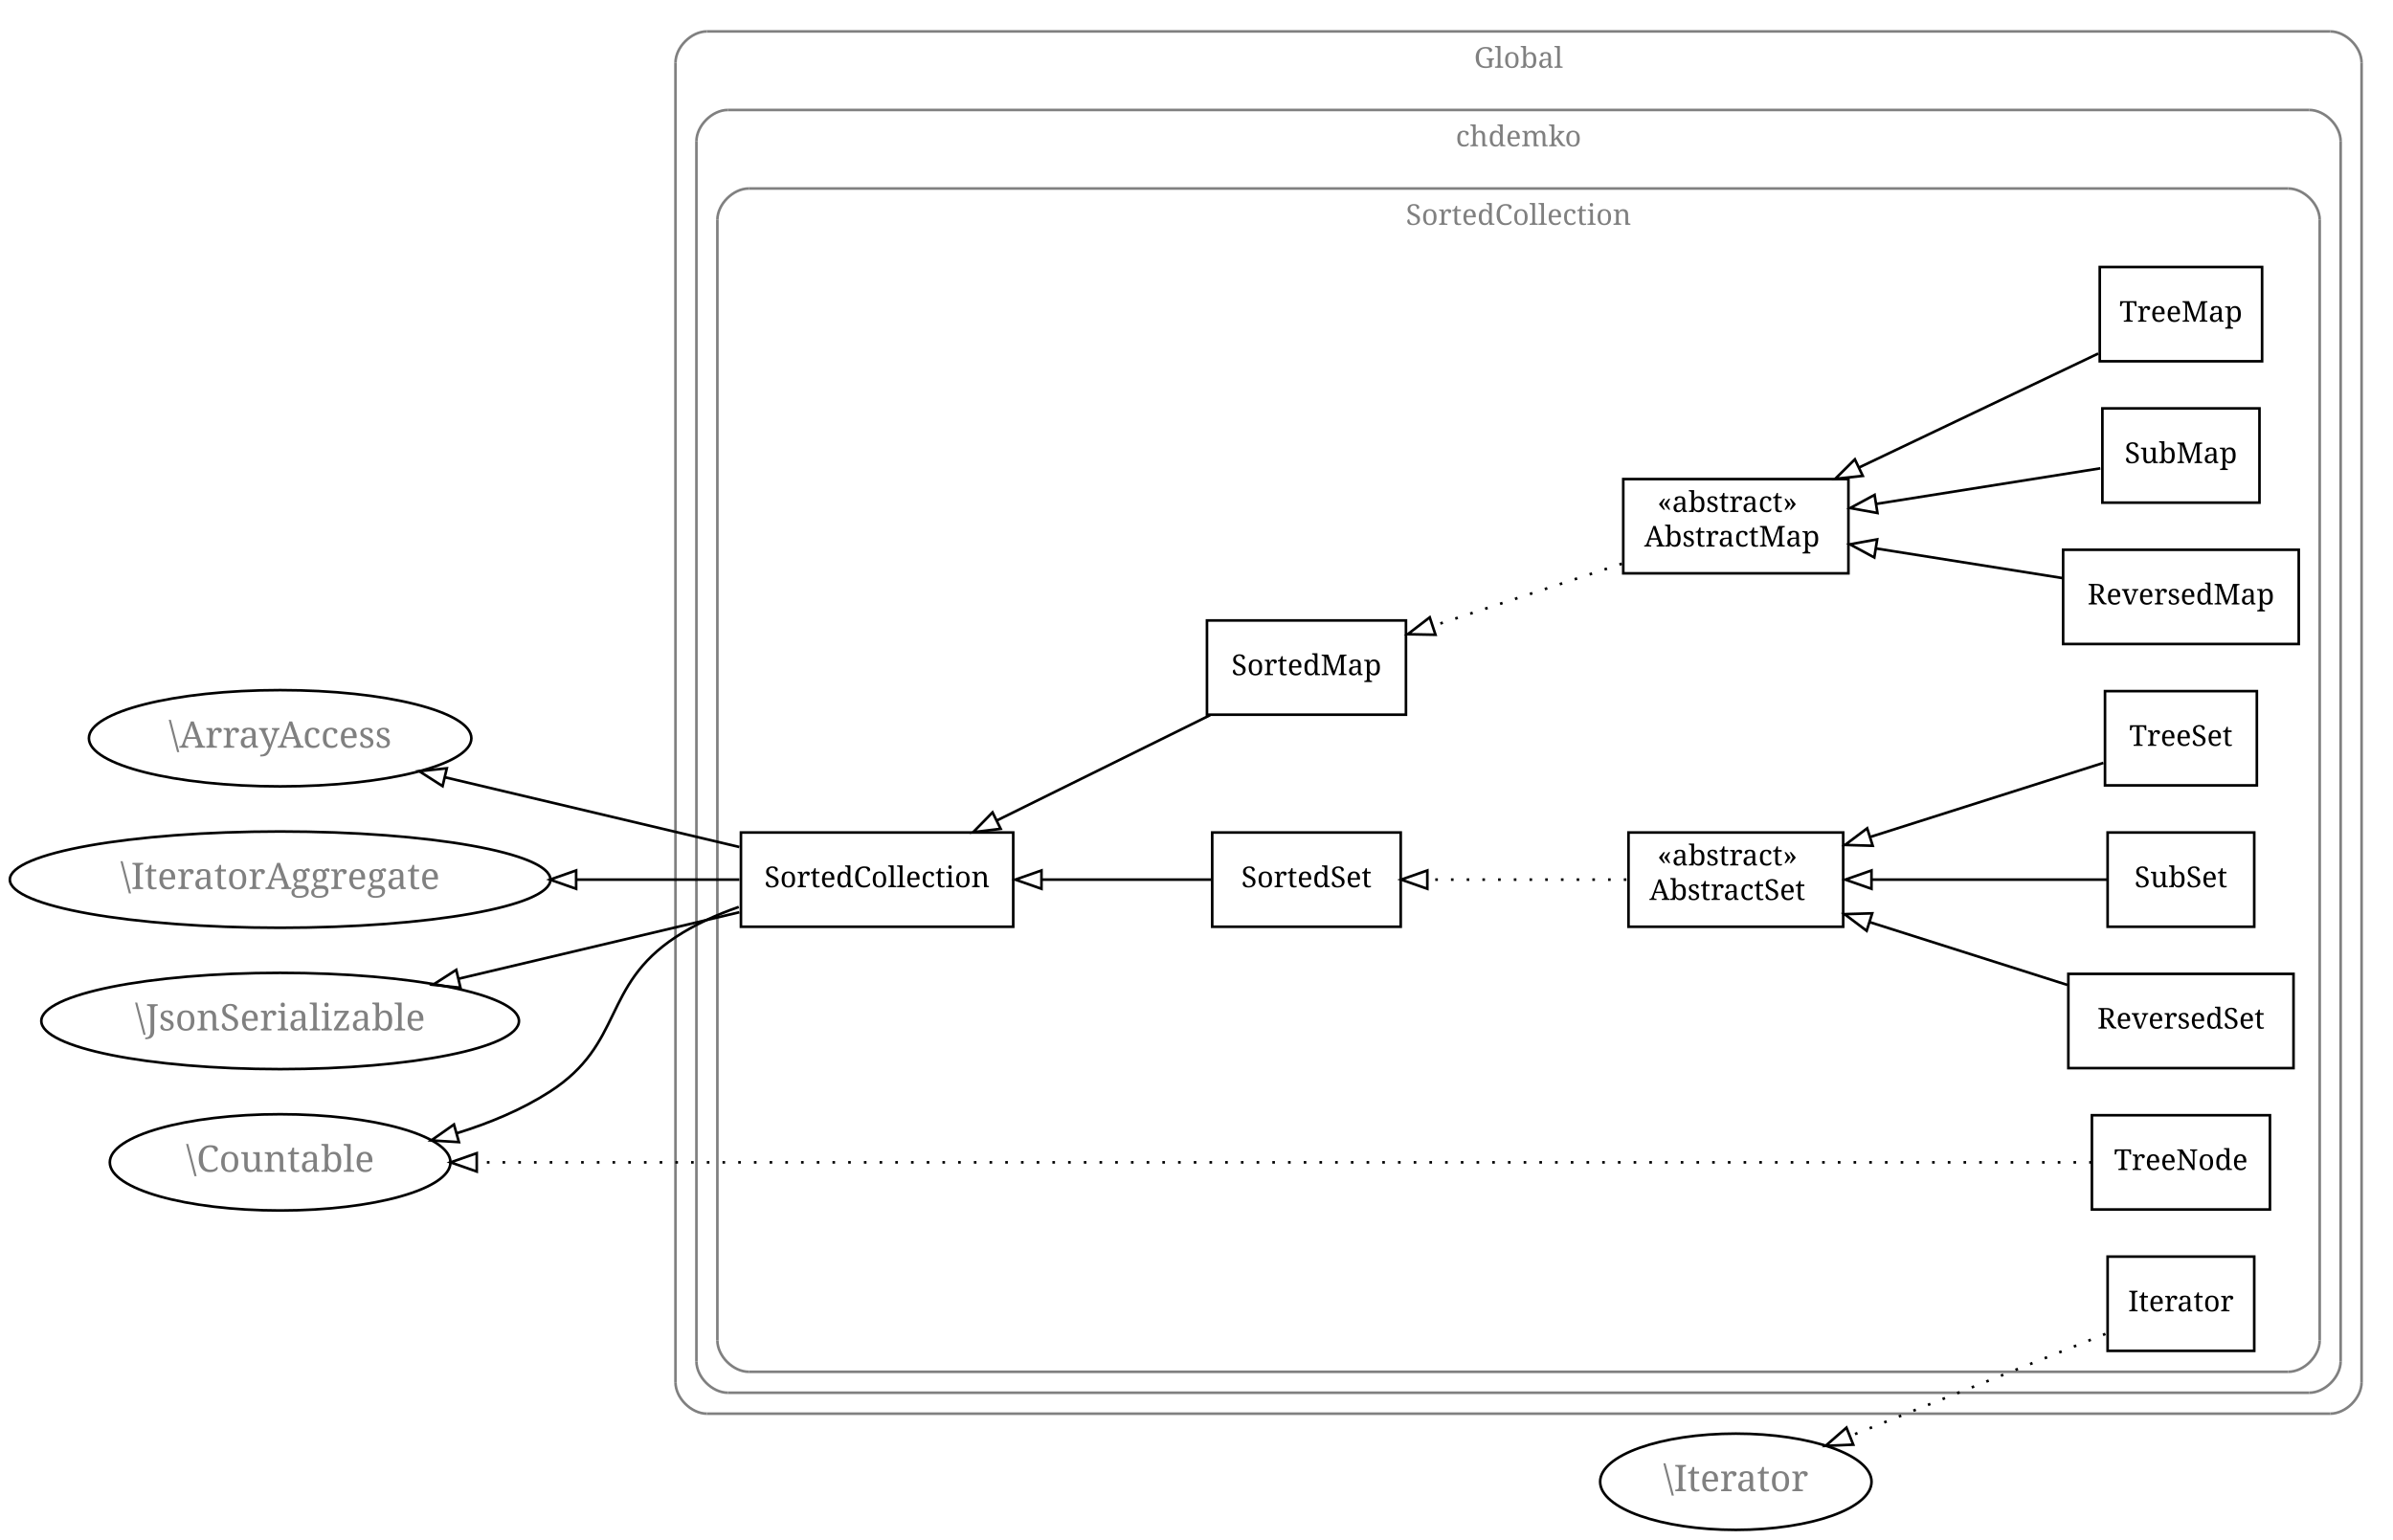
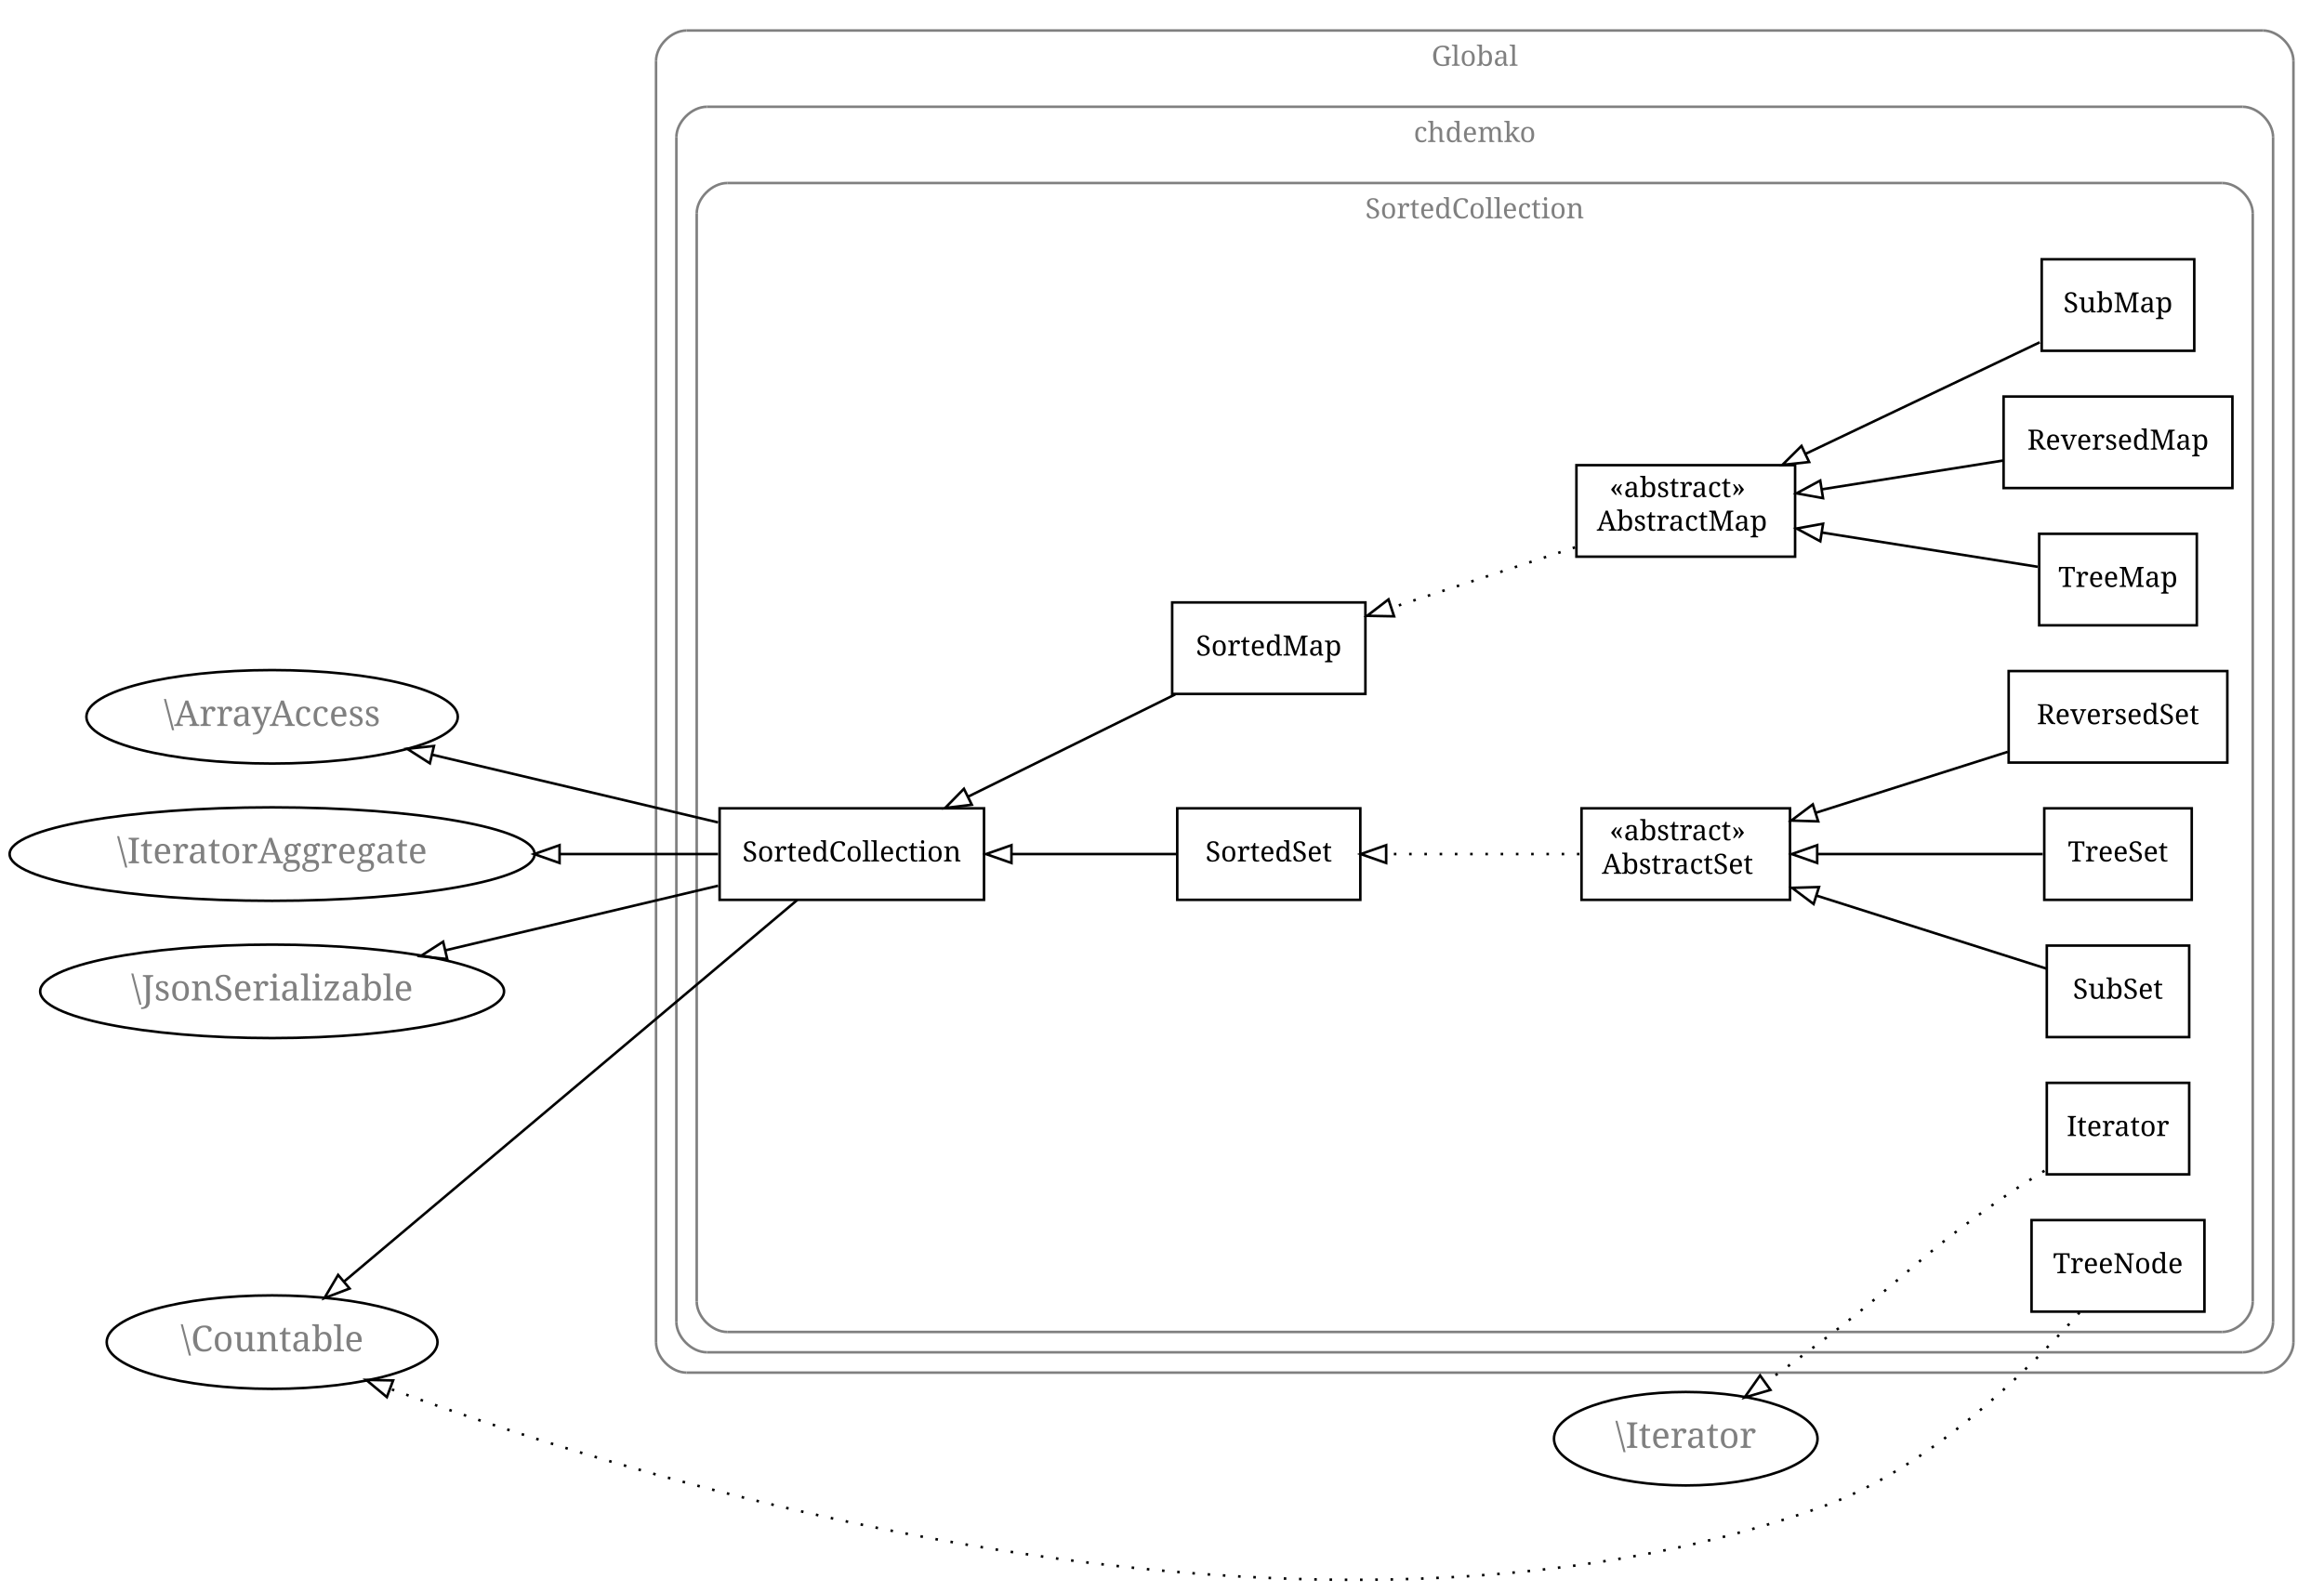
- <svg xmlns="http://www.w3.org/2000/svg" width="914pt" height="588pt" viewBox="0.00 0.00 914.00 588.00">
-   <g id="graph1" class="graph" transform="scale(1 1) rotate(0) translate(4 584)">
-     <polygon fill="white" stroke="white" points="-4,5 -4,-584 911,-584 911,5 -4,5" />
+ <svg xmlns="http://www.w3.org/2000/svg" width="914pt" height="626pt" viewBox="0.00 0.00 914.00 626.03">
+   <g id="graph1" class="graph" transform="scale(1 1) rotate(0) translate(4 622.034)">
+     <polygon fill="white" stroke="white" points="-4,5 -4,-622.034 911,-622.034 911,5 -4,5" />
    <g id="graph2" class="cluster">
-       <polyline fill="none" stroke="gray" points="266,-44 886,-44 " />
-       <path fill="none" stroke="gray" d="M886,-44C892,-44 898,-50 898,-56" />
-       <polyline fill="none" stroke="gray" points="898,-56 898,-560 " />
-       <path fill="none" stroke="gray" d="M898,-560C898,-566 892,-572 886,-572" />
-       <polyline fill="none" stroke="gray" points="886,-572 266,-572 " />
-       <path fill="none" stroke="gray" d="M266,-572C260,-572 254,-566 254,-560" />
-       <polyline fill="none" stroke="gray" points="254,-560 254,-56 " />
-       <path fill="none" stroke="gray" d="M254,-56C254,-50 260,-44 266,-44" />
-       <text text-anchor="middle" x="576" y="-558.1" font-family="Times Roman,serif" font-size="11.00" fill="gray">Global</text>
+       <polyline fill="none" stroke="gray" points="266,-82.034 886,-82.034 " />
+       <path fill="none" stroke="gray" d="M886,-82.034C892,-82.034 898,-88.034 898,-94.034" />
+       <polyline fill="none" stroke="gray" points="898,-94.034 898,-598.034 " />
+       <path fill="none" stroke="gray" d="M898,-598.034C898,-604.034 892,-610.034 886,-610.034" />
+       <polyline fill="none" stroke="gray" points="886,-610.034 266,-610.034 " />
+       <path fill="none" stroke="gray" d="M266,-610.034C260,-610.034 254,-604.034 254,-598.034" />
+       <polyline fill="none" stroke="gray" points="254,-598.034 254,-94.034 " />
+       <path fill="none" stroke="gray" d="M254,-94.034C254,-88.034 260,-82.034 266,-82.034" />
+       <text text-anchor="middle" x="576" y="-596.134" font-family="Times Roman,serif" font-size="11.00" fill="gray">Global</text>
    </g>
    <g id="graph3" class="cluster">
-       <polyline fill="none" stroke="gray" points="274,-52 878,-52 " />
-       <path fill="none" stroke="gray" d="M878,-52C884,-52 890,-58 890,-64" />
-       <polyline fill="none" stroke="gray" points="890,-64 890,-530 " />
-       <path fill="none" stroke="gray" d="M890,-530C890,-536 884,-542 878,-542" />
-       <polyline fill="none" stroke="gray" points="878,-542 274,-542 " />
-       <path fill="none" stroke="gray" d="M274,-542C268,-542 262,-536 262,-530" />
-       <polyline fill="none" stroke="gray" points="262,-530 262,-64 " />
-       <path fill="none" stroke="gray" d="M262,-64C262,-58 268,-52 274,-52" />
-       <text text-anchor="middle" x="576" y="-528.1" font-family="Times Roman,serif" font-size="11.00" fill="gray">chdemko</text>
+       <polyline fill="none" stroke="gray" points="274,-90.034 878,-90.034 " />
+       <path fill="none" stroke="gray" d="M878,-90.034C884,-90.034 890,-96.034 890,-102.034" />
+       <polyline fill="none" stroke="gray" points="890,-102.034 890,-568.034 " />
+       <path fill="none" stroke="gray" d="M890,-568.034C890,-574.034 884,-580.034 878,-580.034" />
+       <polyline fill="none" stroke="gray" points="878,-580.034 274,-580.034 " />
+       <path fill="none" stroke="gray" d="M274,-580.034C268,-580.034 262,-574.034 262,-568.034" />
+       <polyline fill="none" stroke="gray" points="262,-568.034 262,-102.034 " />
+       <path fill="none" stroke="gray" d="M262,-102.034C262,-96.034 268,-90.034 274,-90.034" />
+       <text text-anchor="middle" x="576" y="-566.134" font-family="Times Roman,serif" font-size="11.00" fill="gray">chdemko</text>
    </g>
    <g id="graph4" class="cluster">
-       <polyline fill="none" stroke="gray" points="282,-60 870,-60 " />
-       <path fill="none" stroke="gray" d="M870,-60C876,-60 882,-66 882,-72" />
-       <polyline fill="none" stroke="gray" points="882,-72 882,-500 " />
-       <path fill="none" stroke="gray" d="M882,-500C882,-506 876,-512 870,-512" />
-       <polyline fill="none" stroke="gray" points="870,-512 282,-512 " />
-       <path fill="none" stroke="gray" d="M282,-512C276,-512 270,-506 270,-500" />
-       <polyline fill="none" stroke="gray" points="270,-500 270,-72 " />
-       <path fill="none" stroke="gray" d="M270,-72C270,-66 276,-60 282,-60" />
-       <text text-anchor="middle" x="576" y="-498.1" font-family="Times Roman,serif" font-size="11.00" fill="gray">SortedCollection</text>
+       <polyline fill="none" stroke="gray" points="282,-98.034 870,-98.034 " />
+       <path fill="none" stroke="gray" d="M870,-98.034C876,-98.034 882,-104.034 882,-110.034" />
+       <polyline fill="none" stroke="gray" points="882,-110.034 882,-538.034 " />
+       <path fill="none" stroke="gray" d="M882,-538.034C882,-544.034 876,-550.034 870,-550.034" />
+       <polyline fill="none" stroke="gray" points="870,-550.034 282,-550.034 " />
+       <path fill="none" stroke="gray" d="M282,-550.034C276,-550.034 270,-544.034 270,-538.034" />
+       <polyline fill="none" stroke="gray" points="270,-538.034 270,-110.034 " />
+       <path fill="none" stroke="gray" d="M270,-110.034C270,-104.034 276,-98.034 282,-98.034" />
+       <text text-anchor="middle" x="576" y="-536.134" font-family="Times Roman,serif" font-size="11.00" fill="gray">SortedCollection</text>
    </g>
    <g id="node4" class="node">
-       <polygon fill="none" stroke="black" points="858,-320 800,-320 800,-284 858,-284 858,-320" />
-       <text text-anchor="middle" x="829" y="-299.1" font-family="Times Roman,serif" font-size="11.00">TreeSet</text>
+       <polygon fill="none" stroke="black" points="700,-304.034 618,-304.034 618,-268.034 700,-268.034 700,-304.034" />
+       <text text-anchor="start" x="629" y="-291.468" font-family="Times Roman,serif" font-size="11.00">«abstract»</text>
+       <text text-anchor="start" x="626" y="-278.268" font-family="Times Roman,serif" font-size="11.00">AbstractSet</text>
+     </g>
+     <g id="node16" class="node">
+       <polygon fill="none" stroke="black" points="531,-304.034 459,-304.034 459,-268.034 531,-268.034 531,-304.034" />
+       <text text-anchor="middle" x="495" y="-283.134" font-family="Times Roman,serif" font-size="11.00">SortedSet</text>
+     </g>
+     <g id="edge5" class="edge">
+       <path fill="none" stroke="black" stroke-dasharray="1,5" d="M617.192,-286.034C594.045,-286.034 565.221,-286.034 541.383,-286.034" />
+       <polygon fill="none" stroke="black" points="541.162,-282.534 531.162,-286.034 541.162,-289.534 541.162,-282.534" />
+     </g>
+     <g id="node5" class="node">
+       <polygon fill="none" stroke="black" points="702,-439.034 616,-439.034 616,-403.034 702,-403.034 702,-439.034" />
+       <text text-anchor="start" x="629" y="-426.468" font-family="Times Roman,serif" font-size="11.00">«abstract»</text>
+       <text text-anchor="start" x="624" y="-413.268" font-family="Times Roman,serif" font-size="11.00">AbstractMap</text>
+     </g>
+     <g id="node14" class="node">
+       <polygon fill="none" stroke="black" points="533,-385.034 457,-385.034 457,-349.034 533,-349.034 533,-385.034" />
+       <text text-anchor="middle" x="495" y="-364.134" font-family="Times Roman,serif" font-size="11.00">SortedMap</text>
+     </g>
+     <g id="edge7" class="edge">
+       <path fill="none" stroke="black" stroke-dasharray="1,5" d="M615.482,-406.705C593.229,-399.378 566.086,-390.441 543.201,-382.905" />
+       <polygon fill="none" stroke="black" points="544.274,-379.574 533.681,-379.771 542.084,-386.223 544.274,-379.574" />
+     </g>
+     <g id="node6" class="node">
+       <polygon fill="none" stroke="black" points="859,-520.034 799,-520.034 799,-484.034 859,-484.034 859,-520.034" />
+       <text text-anchor="middle" x="829" y="-499.134" font-family="Times Roman,serif" font-size="11.00">SubMap</text>
+     </g>
+     <g id="edge9" class="edge">
+       <path fill="none" stroke="black" d="M798.214,-487.366C772.572,-475.148 735.632,-457.547 706.246,-443.546" />
+       <polygon fill="none" stroke="black" points="707.528,-440.279 696.995,-439.138 704.517,-446.599 707.528,-440.279" />
+     </g>
+     <g id="node7" class="node">
+       <polygon fill="none" stroke="black" points="857,-196.034 801,-196.034 801,-160.034 857,-160.034 857,-196.034" />
+       <text text-anchor="middle" x="829" y="-175.134" font-family="Times Roman,serif" font-size="11.00">Iterator</text>
+     </g>
+     <g id="node21" class="node">
+       <ellipse fill="none" stroke="black" cx="659" cy="-56.034" rx="51.828" ry="18.385" />
+       <text text-anchor="middle" x="659" y="-52.434" font-family="Times Roman,serif" font-size="14.00" fill="gray">\Iterator</text>
+     </g>
+     <g id="edge11" class="edge">
+       <path fill="none" stroke="black" stroke-dasharray="1,5" d="M800.083,-161.439C794.659,-158.115 789.096,-154.558 784,-151.034 750.431,-127.82 744.594,-118.599 712,-94.034 705.046,-88.793 697.487,-83.272 690.314,-78.112" />
+       <polygon fill="none" stroke="black" points="692.301,-75.229 682.131,-72.258 688.228,-80.922 692.301,-75.229" />
+     </g>
+     <g id="node8" class="node">
+       <polygon fill="none" stroke="black" points="872,-358.034 786,-358.034 786,-322.034 872,-322.034 872,-358.034" />
+       <text text-anchor="middle" x="829" y="-337.134" font-family="Times Roman,serif" font-size="11.00">ReversedSet</text>
+     </g>
+     <g id="edge13" class="edge">
+       <path fill="none" stroke="black" d="M785.662,-326.268C762.664,-318.963 734.259,-309.94 710.181,-302.292" />
+       <polygon fill="none" stroke="black" points="711.09,-298.908 700.5,-299.217 708.971,-305.58 711.09,-298.908" />
+     </g>
+     <g id="node9" class="node">
+       <polygon fill="none" stroke="black" points="874,-466.034 784,-466.034 784,-430.034 874,-430.034 874,-466.034" />
+       <text text-anchor="middle" x="829" y="-445.134" font-family="Times Roman,serif" font-size="11.00">ReversedMap</text>
+     </g>
+     <g id="edge15" class="edge">
+       <path fill="none" stroke="black" d="M783.889,-440.87C761.954,-437.386 735.435,-433.174 712.486,-429.529" />
+       <polygon fill="none" stroke="black" points="712.984,-426.064 702.558,-427.952 711.886,-432.978 712.984,-426.064" />
+     </g>
+     <g id="node10" class="node">
+       <polygon fill="none" stroke="black" points="860,-412.034 798,-412.034 798,-376.034 860,-376.034 860,-412.034" />
+       <text text-anchor="middle" x="829" y="-391.134" font-family="Times Roman,serif" font-size="11.00">TreeMap</text>
+     </g>
+     <g id="edge17" class="edge">
+       <path fill="none" stroke="black" d="M797.423,-399.049C773.649,-402.825 740.498,-408.09 712.598,-412.522" />
+       <polygon fill="none" stroke="black" points="711.912,-409.087 702.584,-414.112 713.01,-416 711.912,-409.087" />
    </g>
    <g id="node11" class="node">
-       <polygon fill="none" stroke="black" points="700,-266 618,-266 618,-230 700,-230 700,-266" />
-       <text text-anchor="start" x="629" y="-253.433" font-family="Times Roman,serif" font-size="11.00">«abstract»</text>
-       <text text-anchor="start" x="626" y="-240.233" font-family="Times Roman,serif" font-size="11.00">AbstractSet</text>
-     </g>
-     <g id="edge5" class="edge">
-       <path fill="none" stroke="black" d="M799.388,-292.594C774.859,-284.802 739.43,-273.548 710.301,-264.296" />
-       <polygon fill="none" stroke="black" points="711.279,-260.934 700.689,-261.242 709.16,-267.606 711.279,-260.934" />
-     </g>
-     <g id="node5" class="node">
-       <polygon fill="none" stroke="black" points="860,-482 798,-482 798,-446 860,-446 860,-482" />
-       <text text-anchor="middle" x="829" y="-461.1" font-family="Times Roman,serif" font-size="11.00">TreeMap</text>
-     </g>
-     <g id="node6" class="node">
-       <polygon fill="none" stroke="black" points="702,-401 616,-401 616,-365 702,-365 702,-401" />
-       <text text-anchor="start" x="629" y="-388.433" font-family="Times Roman,serif" font-size="11.00">«abstract»</text>
-       <text text-anchor="start" x="624" y="-375.233" font-family="Times Roman,serif" font-size="11.00">AbstractMap</text>
-     </g>
-     <g id="edge7" class="edge">
-       <path fill="none" stroke="black" d="M797.423,-448.954C771.776,-436.735 735.218,-419.315 706.111,-405.447" />
-       <polygon fill="none" stroke="black" points="707.479,-402.222 696.946,-401.08 704.468,-408.541 707.479,-402.222" />
-     </g>
-     <g id="node14" class="node">
-       <polygon fill="none" stroke="black" points="533,-347 457,-347 457,-311 533,-311 533,-347" />
-       <text text-anchor="middle" x="495" y="-326.1" font-family="Times Roman,serif" font-size="11.00">SortedMap</text>
-     </g>
-     <g id="edge9" class="edge">
-       <path fill="none" stroke="black" stroke-dasharray="1,5" d="M615.482,-368.671C593.229,-361.344 566.086,-352.407 543.201,-344.871" />
-       <polygon fill="none" stroke="black" points="544.274,-341.539 533.681,-341.736 542.084,-348.188 544.274,-341.539" />
-     </g>
-     <g id="node7" class="node">
-       <polygon fill="none" stroke="black" points="863,-158 795,-158 795,-122 863,-122 863,-158" />
-       <text text-anchor="middle" x="829" y="-137.1" font-family="Times Roman,serif" font-size="11.00">TreeNode</text>
-     </g>
-     <g id="node21" class="node">
-       <ellipse fill="none" stroke="black" cx="103" cy="-140" rx="65.054" ry="18.385" />
-       <text text-anchor="middle" x="103" y="-136.4" font-family="Times Roman,serif" font-size="14.00" fill="gray">\Countable</text>
-     </g>
-     <g id="edge11" class="edge">
-       <path fill="none" stroke="black" stroke-dasharray="1,5" d="M794.957,-140C684.45,-140 333.941,-140 178.492,-140" />
-       <polygon fill="none" stroke="black" points="178.091,-136.5 168.091,-140 178.091,-143.5 178.091,-136.5" />
-     </g>
-     <g id="node8" class="node">
-       <polygon fill="none" stroke="black" points="859,-428 799,-428 799,-392 859,-392 859,-428" />
-       <text text-anchor="middle" x="829" y="-407.1" font-family="Times Roman,serif" font-size="11.00">SubMap</text>
-     </g>
-     <g id="edge13" class="edge">
-       <path fill="none" stroke="black" d="M798.214,-405.111C774.439,-401.334 740.951,-396.016 712.778,-391.541" />
-       <polygon fill="none" stroke="black" points="713.091,-388.047 702.666,-389.935 711.993,-394.961 713.091,-388.047" />
-     </g>
-     <g id="node9" class="node">
-       <polygon fill="none" stroke="black" points="857,-266 801,-266 801,-230 857,-230 857,-266" />
-       <text text-anchor="middle" x="829" y="-245.1" font-family="Times Roman,serif" font-size="11.00">SubSet</text>
-     </g>
-     <g id="edge15" class="edge">
-       <path fill="none" stroke="black" d="M800.928,-248C776.548,-248 740.604,-248 710.99,-248" />
-       <polygon fill="none" stroke="black" points="710.808,-244.5 700.808,-248 710.808,-251.5 710.808,-244.5" />
-     </g>
-     <g id="node10" class="node">
-       <polygon fill="none" stroke="black" points="872,-212 786,-212 786,-176 872,-176 872,-212" />
-       <text text-anchor="middle" x="829" y="-191.1" font-family="Times Roman,serif" font-size="11.00">ReversedSet</text>
-     </g>
-     <g id="edge17" class="edge">
-       <path fill="none" stroke="black" d="M785.662,-207.766C762.664,-215.072 734.259,-224.094 710.181,-231.743" />
-       <polygon fill="none" stroke="black" points="708.971,-228.454 700.5,-234.818 711.09,-235.126 708.971,-228.454" />
-     </g>
-     <g id="node16" class="node">
-       <polygon fill="none" stroke="black" points="531,-266 459,-266 459,-230 531,-230 531,-266" />
-       <text text-anchor="middle" x="495" y="-245.1" font-family="Times Roman,serif" font-size="11.00">SortedSet</text>
+       <polygon fill="none" stroke="black" points="858,-304.034 800,-304.034 800,-268.034 858,-268.034 858,-304.034" />
+       <text text-anchor="middle" x="829" y="-283.134" font-family="Times Roman,serif" font-size="11.00">TreeSet</text>
    </g>
    <g id="edge19" class="edge">
-       <path fill="none" stroke="black" stroke-dasharray="1,5" d="M617.192,-248C594.045,-248 565.221,-248 541.383,-248" />
-       <polygon fill="none" stroke="black" points="541.162,-244.5 531.162,-248 541.162,-251.5 541.162,-244.5" />
+       <path fill="none" stroke="black" d="M799.388,-286.034C775.072,-286.034 740.045,-286.034 711.062,-286.034" />
+       <polygon fill="none" stroke="black" points="710.689,-282.534 700.689,-286.034 710.689,-289.534 710.689,-282.534" />
    </g>
    <g id="node12" class="node">
-       <polygon fill="none" stroke="black" points="857,-104 801,-104 801,-68 857,-68 857,-104" />
-       <text text-anchor="middle" x="829" y="-83.1" font-family="Times Roman,serif" font-size="11.00">Iterator</text>
-     </g>
-     <g id="node27" class="node">
-       <ellipse fill="none" stroke="black" cx="659" cy="-18" rx="51.828" ry="18.385" />
-       <text text-anchor="middle" x="659" y="-14.4" font-family="Times Roman,serif" font-size="14.00" fill="gray">\Iterator</text>
+       <polygon fill="none" stroke="black" points="857,-250.034 801,-250.034 801,-214.034 857,-214.034 857,-250.034" />
+       <text text-anchor="middle" x="829" y="-229.134" font-family="Times Roman,serif" font-size="11.00">SubSet</text>
    </g>
    <g id="edge21" class="edge">
-       <path fill="none" stroke="black" stroke-dasharray="1,5" d="M800.162,-74.465C773.492,-63.797 733.472,-47.789 702.846,-35.538" />
-       <polygon fill="none" stroke="black" points="703.846,-32.169 693.261,-31.705 701.246,-38.668 703.846,-32.169" />
+       <path fill="none" stroke="black" d="M800.928,-240.951C776.442,-248.729 740.29,-260.213 710.602,-269.643" />
+       <polygon fill="none" stroke="black" points="709.279,-266.391 700.808,-272.754 711.398,-273.062 709.279,-266.391" />
    </g>
    <g id="node13" class="node">
-       <polygon fill="none" stroke="black" points="874,-374 784,-374 784,-338 874,-338 874,-374" />
-       <text text-anchor="middle" x="829" y="-353.1" font-family="Times Roman,serif" font-size="11.00">ReversedMap</text>
+       <polygon fill="none" stroke="black" points="863,-142.034 795,-142.034 795,-106.034 863,-106.034 863,-142.034" />
+       <text text-anchor="middle" x="829" y="-121.134" font-family="Times Roman,serif" font-size="11.00">TreeNode</text>
+     </g>
+     <g id="node28" class="node">
+       <ellipse fill="none" stroke="black" cx="103" cy="-94.034" rx="65.054" ry="18.385" />
+       <text text-anchor="middle" x="103" y="-90.434" font-family="Times Roman,serif" font-size="14.00" fill="gray">\Countable</text>
    </g>
    <g id="edge23" class="edge">
-       <path fill="none" stroke="black" d="M783.889,-363.165C761.954,-366.649 735.435,-370.86 712.486,-374.505" />
-       <polygon fill="none" stroke="black" points="711.886,-371.057 702.558,-376.082 712.984,-377.97 711.886,-371.057" />
+       <path fill="none" stroke="black" stroke-dasharray="1,5" d="M813.884,-105.724C793.538,-82.676 754.906,-44.26 712,-29.034 512.024,41.929 253.747,-37.245 149.588,-75.603" />
+       <polygon fill="none" stroke="black" points="148.142,-72.406 139.996,-79.181 150.589,-78.965 148.142,-72.406" />
    </g>
    <g id="node15" class="node">
-       <polygon fill="none" stroke="black" points="383,-266 279,-266 279,-230 383,-230 383,-266" />
-       <text text-anchor="middle" x="331" y="-245.1" font-family="Times Roman,serif" font-size="11.00">SortedCollection</text>
+       <polygon fill="none" stroke="black" points="383,-304.034 279,-304.034 279,-268.034 383,-268.034 383,-304.034" />
+       <text text-anchor="middle" x="331" y="-283.134" font-family="Times Roman,serif" font-size="11.00">SortedCollection</text>
    </g>
    <g id="edge25" class="edge">
-       <path fill="none" stroke="black" d="M458.195,-310.822C434.14,-298.941 402.538,-283.333 376.853,-270.647" />
-       <polygon fill="none" stroke="black" points="378.198,-267.408 367.682,-266.117 375.098,-273.684 378.198,-267.408" />
+       <path fill="none" stroke="black" d="M458.195,-348.856C434.14,-336.975 402.538,-321.367 376.853,-308.681" />
+       <polygon fill="none" stroke="black" points="378.198,-305.442 367.682,-304.151 375.098,-311.718 378.198,-305.442" />
    </g>
    <g id="edge29" class="edge">
-       <path fill="none" stroke="black" d="M278.162,-237.564C269.688,-234.604 261.312,-230.823 254,-226 225.781,-207.388 234.421,-185.302 206,-167 195.33,-160.129 182.976,-155.002 170.609,-151.177" />
-       <polygon fill="none" stroke="black" points="171.294,-147.734 160.719,-148.38 169.389,-154.47 171.294,-147.734" />
+       <path fill="none" stroke="black" d="M309.55,-267.971C268.243,-233.186 177.657,-156.903 131.401,-117.951" />
+       <polygon fill="none" stroke="black" points="133.472,-115.119 123.569,-111.355 128.963,-120.474 133.472,-115.119" />
    </g>
    <g id="node31" class="node">
-       <ellipse fill="none" stroke="black" cx="103" cy="-302" rx="73.039" ry="18.385" />
-       <text text-anchor="middle" x="103" y="-298.4" font-family="Times Roman,serif" font-size="14.00" fill="gray">\ArrayAccess</text>
+       <ellipse fill="none" stroke="black" cx="103" cy="-340.034" rx="73.039" ry="18.385" />
+       <text text-anchor="middle" x="103" y="-336.434" font-family="Times Roman,serif" font-size="14.00" fill="gray">\ArrayAccess</text>
    </g>
    <g id="edge27" class="edge">
-       <path fill="none" stroke="black" d="M278.406,-260.456C244.867,-268.4 201.222,-278.737 165.859,-287.112" />
-       <polygon fill="none" stroke="black" points="165.043,-283.709 156.119,-289.419 166.657,-290.52 165.043,-283.709" />
+       <path fill="none" stroke="black" d="M278.406,-298.491C244.867,-306.434 201.222,-316.771 165.859,-325.147" />
+       <polygon fill="none" stroke="black" points="165.043,-321.743 156.119,-327.453 166.657,-328.554 165.043,-321.743" />
    </g>
    <g id="node34" class="node">
-       <ellipse fill="none" stroke="black" cx="103" cy="-248" rx="103.238" ry="18.385" />
-       <text text-anchor="middle" x="103" y="-244.4" font-family="Times Roman,serif" font-size="14.00" fill="gray">\IteratorAggregate</text>
+       <ellipse fill="none" stroke="black" cx="103" cy="-286.034" rx="103.238" ry="18.385" />
+       <text text-anchor="middle" x="103" y="-282.434" font-family="Times Roman,serif" font-size="14.00" fill="gray">\IteratorAggregate</text>
    </g>
    <g id="edge31" class="edge">
-       <path fill="none" stroke="black" d="M278.406,-248C259.703,-248 237.856,-248 216.055,-248" />
-       <polygon fill="none" stroke="black" points="216.054,-244.5 206.054,-248 216.054,-251.5 216.054,-244.5" />
+       <path fill="none" stroke="black" d="M278.406,-286.034C259.703,-286.034 237.856,-286.034 216.055,-286.034" />
+       <polygon fill="none" stroke="black" points="216.054,-282.534 206.054,-286.034 216.054,-289.534 216.054,-282.534" />
    </g>
    <g id="node36" class="node">
-       <ellipse fill="none" stroke="black" cx="103" cy="-194" rx="91.217" ry="18.385" />
-       <text text-anchor="middle" x="103" y="-190.4" font-family="Times Roman,serif" font-size="14.00" fill="gray">\JsonSerializable</text>
+       <ellipse fill="none" stroke="black" cx="103" cy="-232.034" rx="91.217" ry="18.385" />
+       <text text-anchor="middle" x="103" y="-228.434" font-family="Times Roman,serif" font-size="14.00" fill="gray">\JsonSerializable</text>
    </g>
    <g id="edge33" class="edge">
-       <path fill="none" stroke="black" d="M278.406,-235.544C246.567,-228.003 205.619,-218.304 171.296,-210.175" />
-       <polygon fill="none" stroke="black" points="171.877,-206.716 161.34,-207.817 170.264,-213.528 171.877,-206.716" />
+       <path fill="none" stroke="black" d="M278.406,-273.578C246.567,-266.037 205.619,-256.339 171.296,-248.209" />
+       <polygon fill="none" stroke="black" points="171.877,-244.75 161.34,-245.852 170.264,-251.562 171.877,-244.75" />
    </g>
    <g id="edge35" class="edge">
-       <path fill="none" stroke="black" d="M458.603,-248C439.622,-248 415.86,-248 394.004,-248" />
-       <polygon fill="none" stroke="black" points="393.79,-244.5 383.79,-248 393.79,-251.5 393.79,-244.5" />
+       <path fill="none" stroke="black" d="M458.603,-286.034C439.622,-286.034 415.86,-286.034 394.004,-286.034" />
+       <polygon fill="none" stroke="black" points="393.79,-282.534 383.79,-286.034 393.79,-289.534 393.79,-282.534" />
    </g>
  </g>
</svg>
